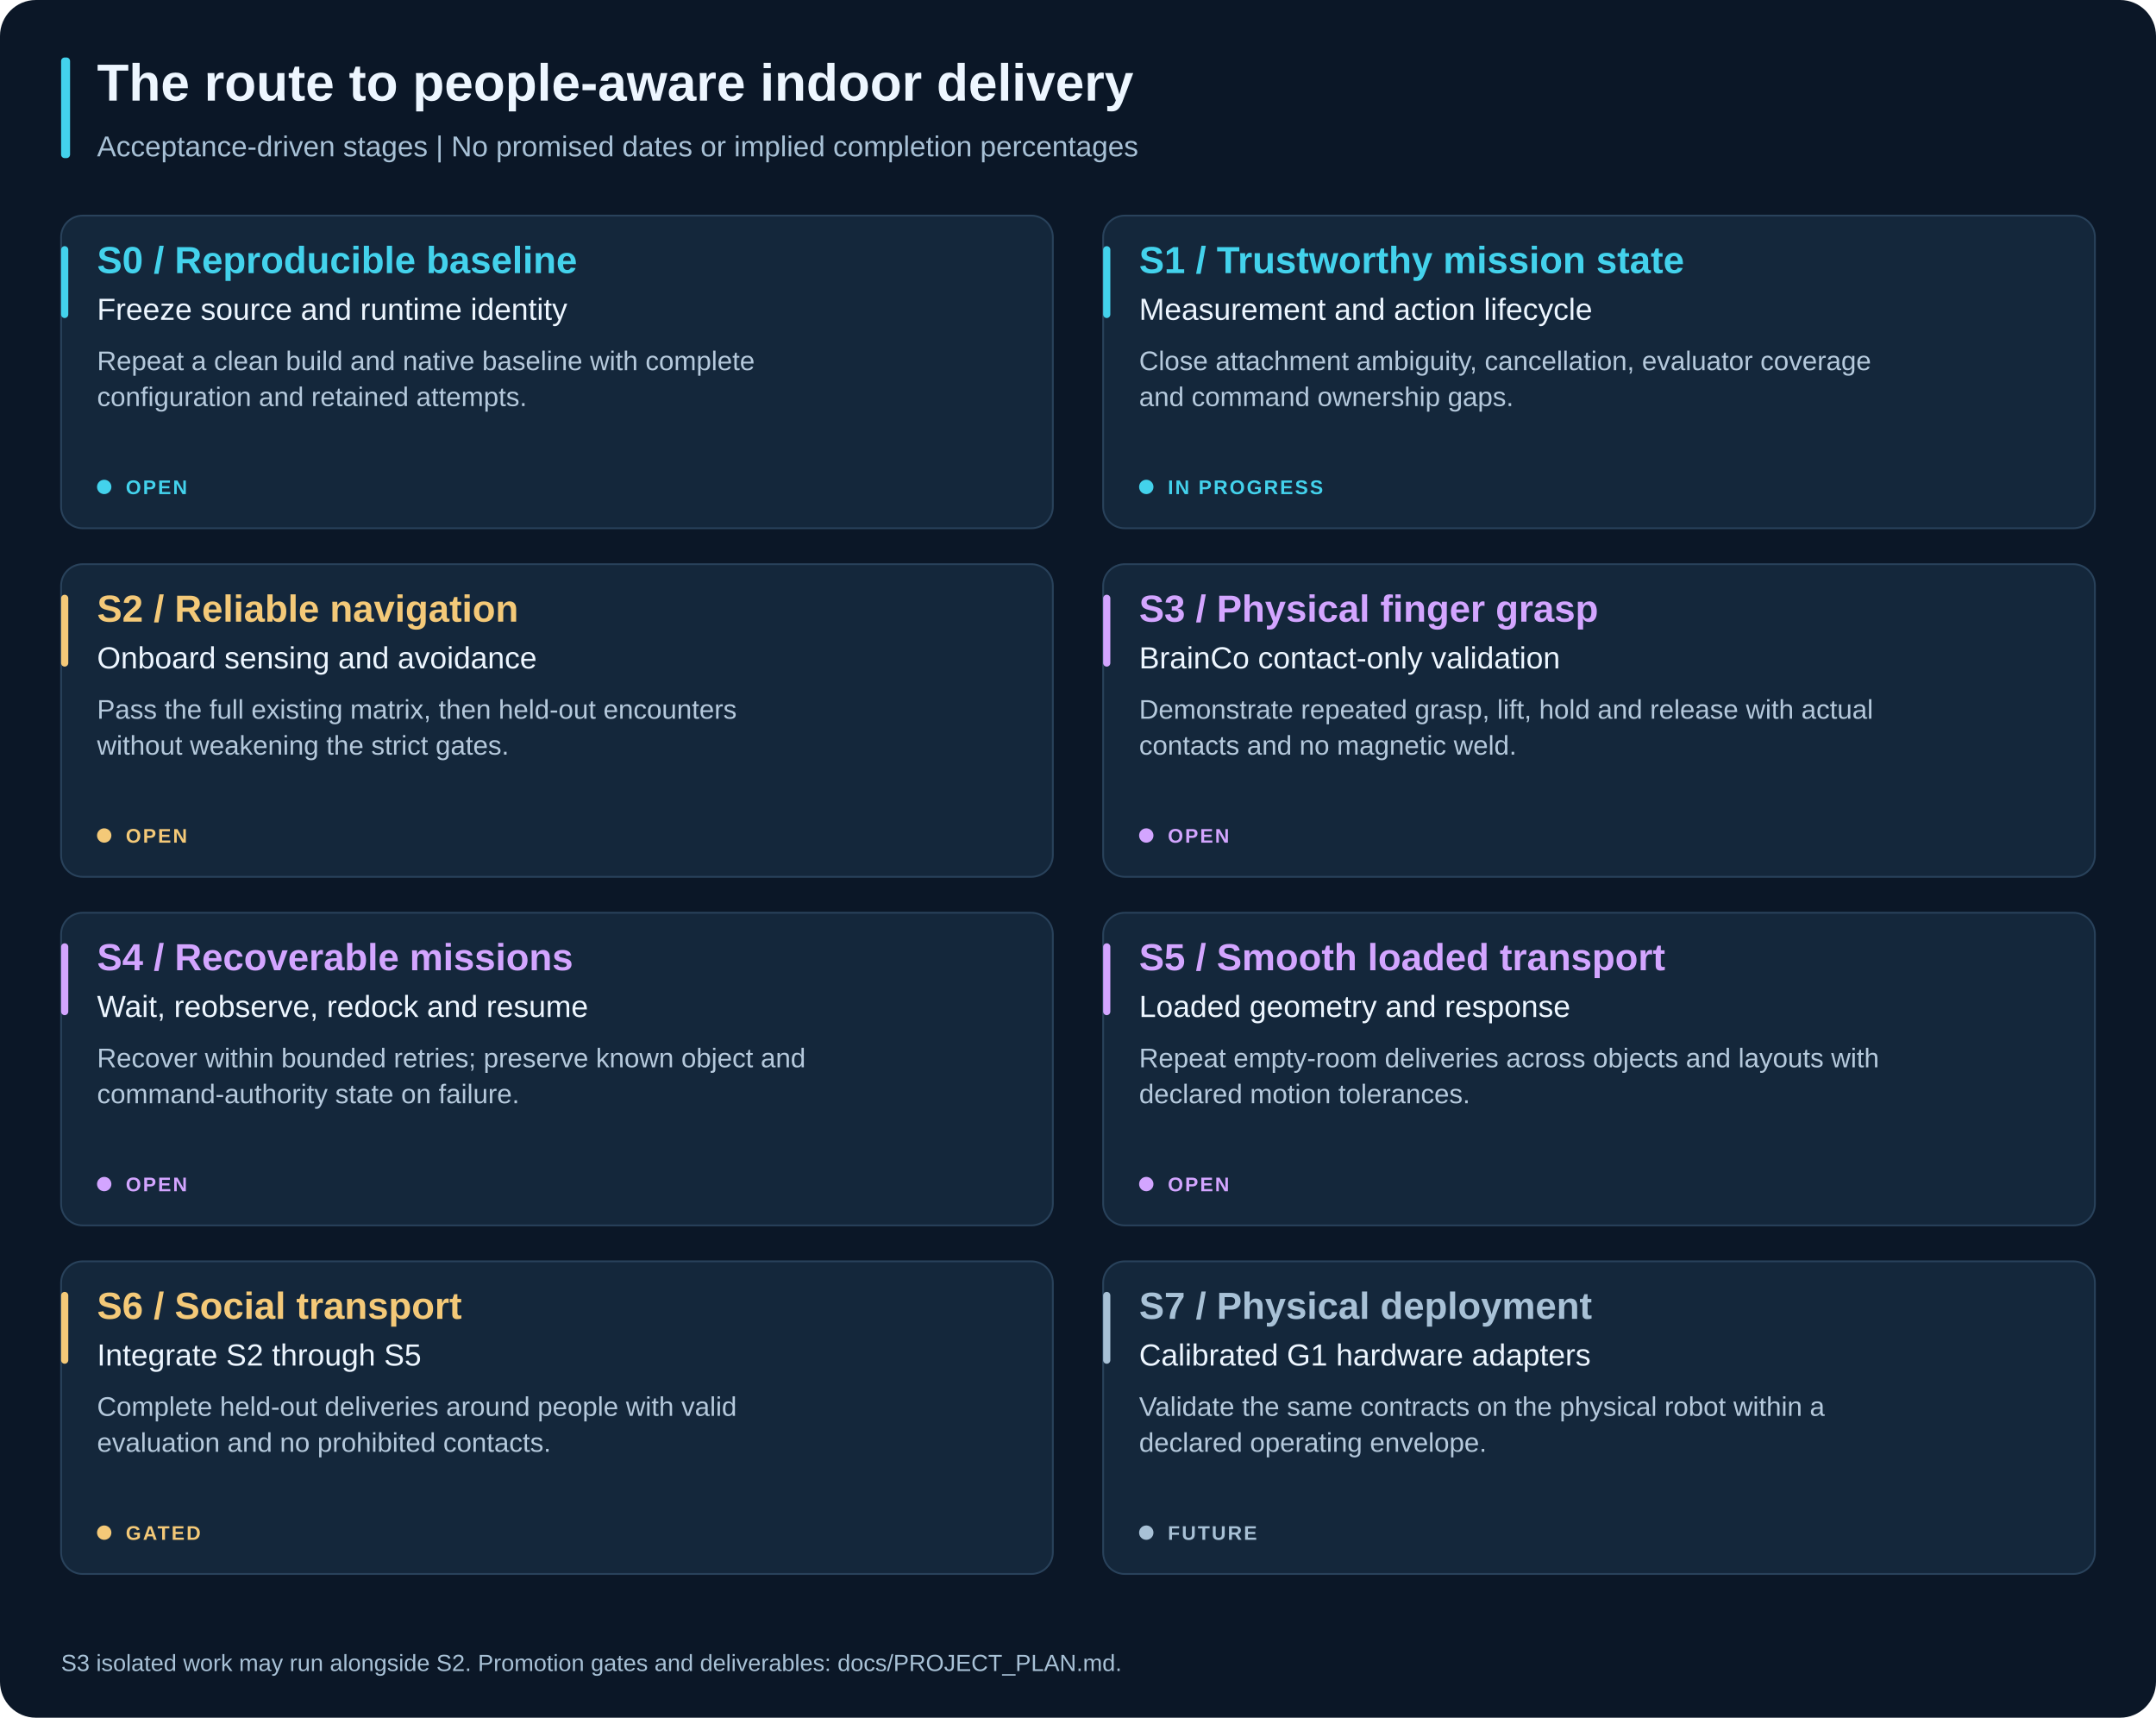
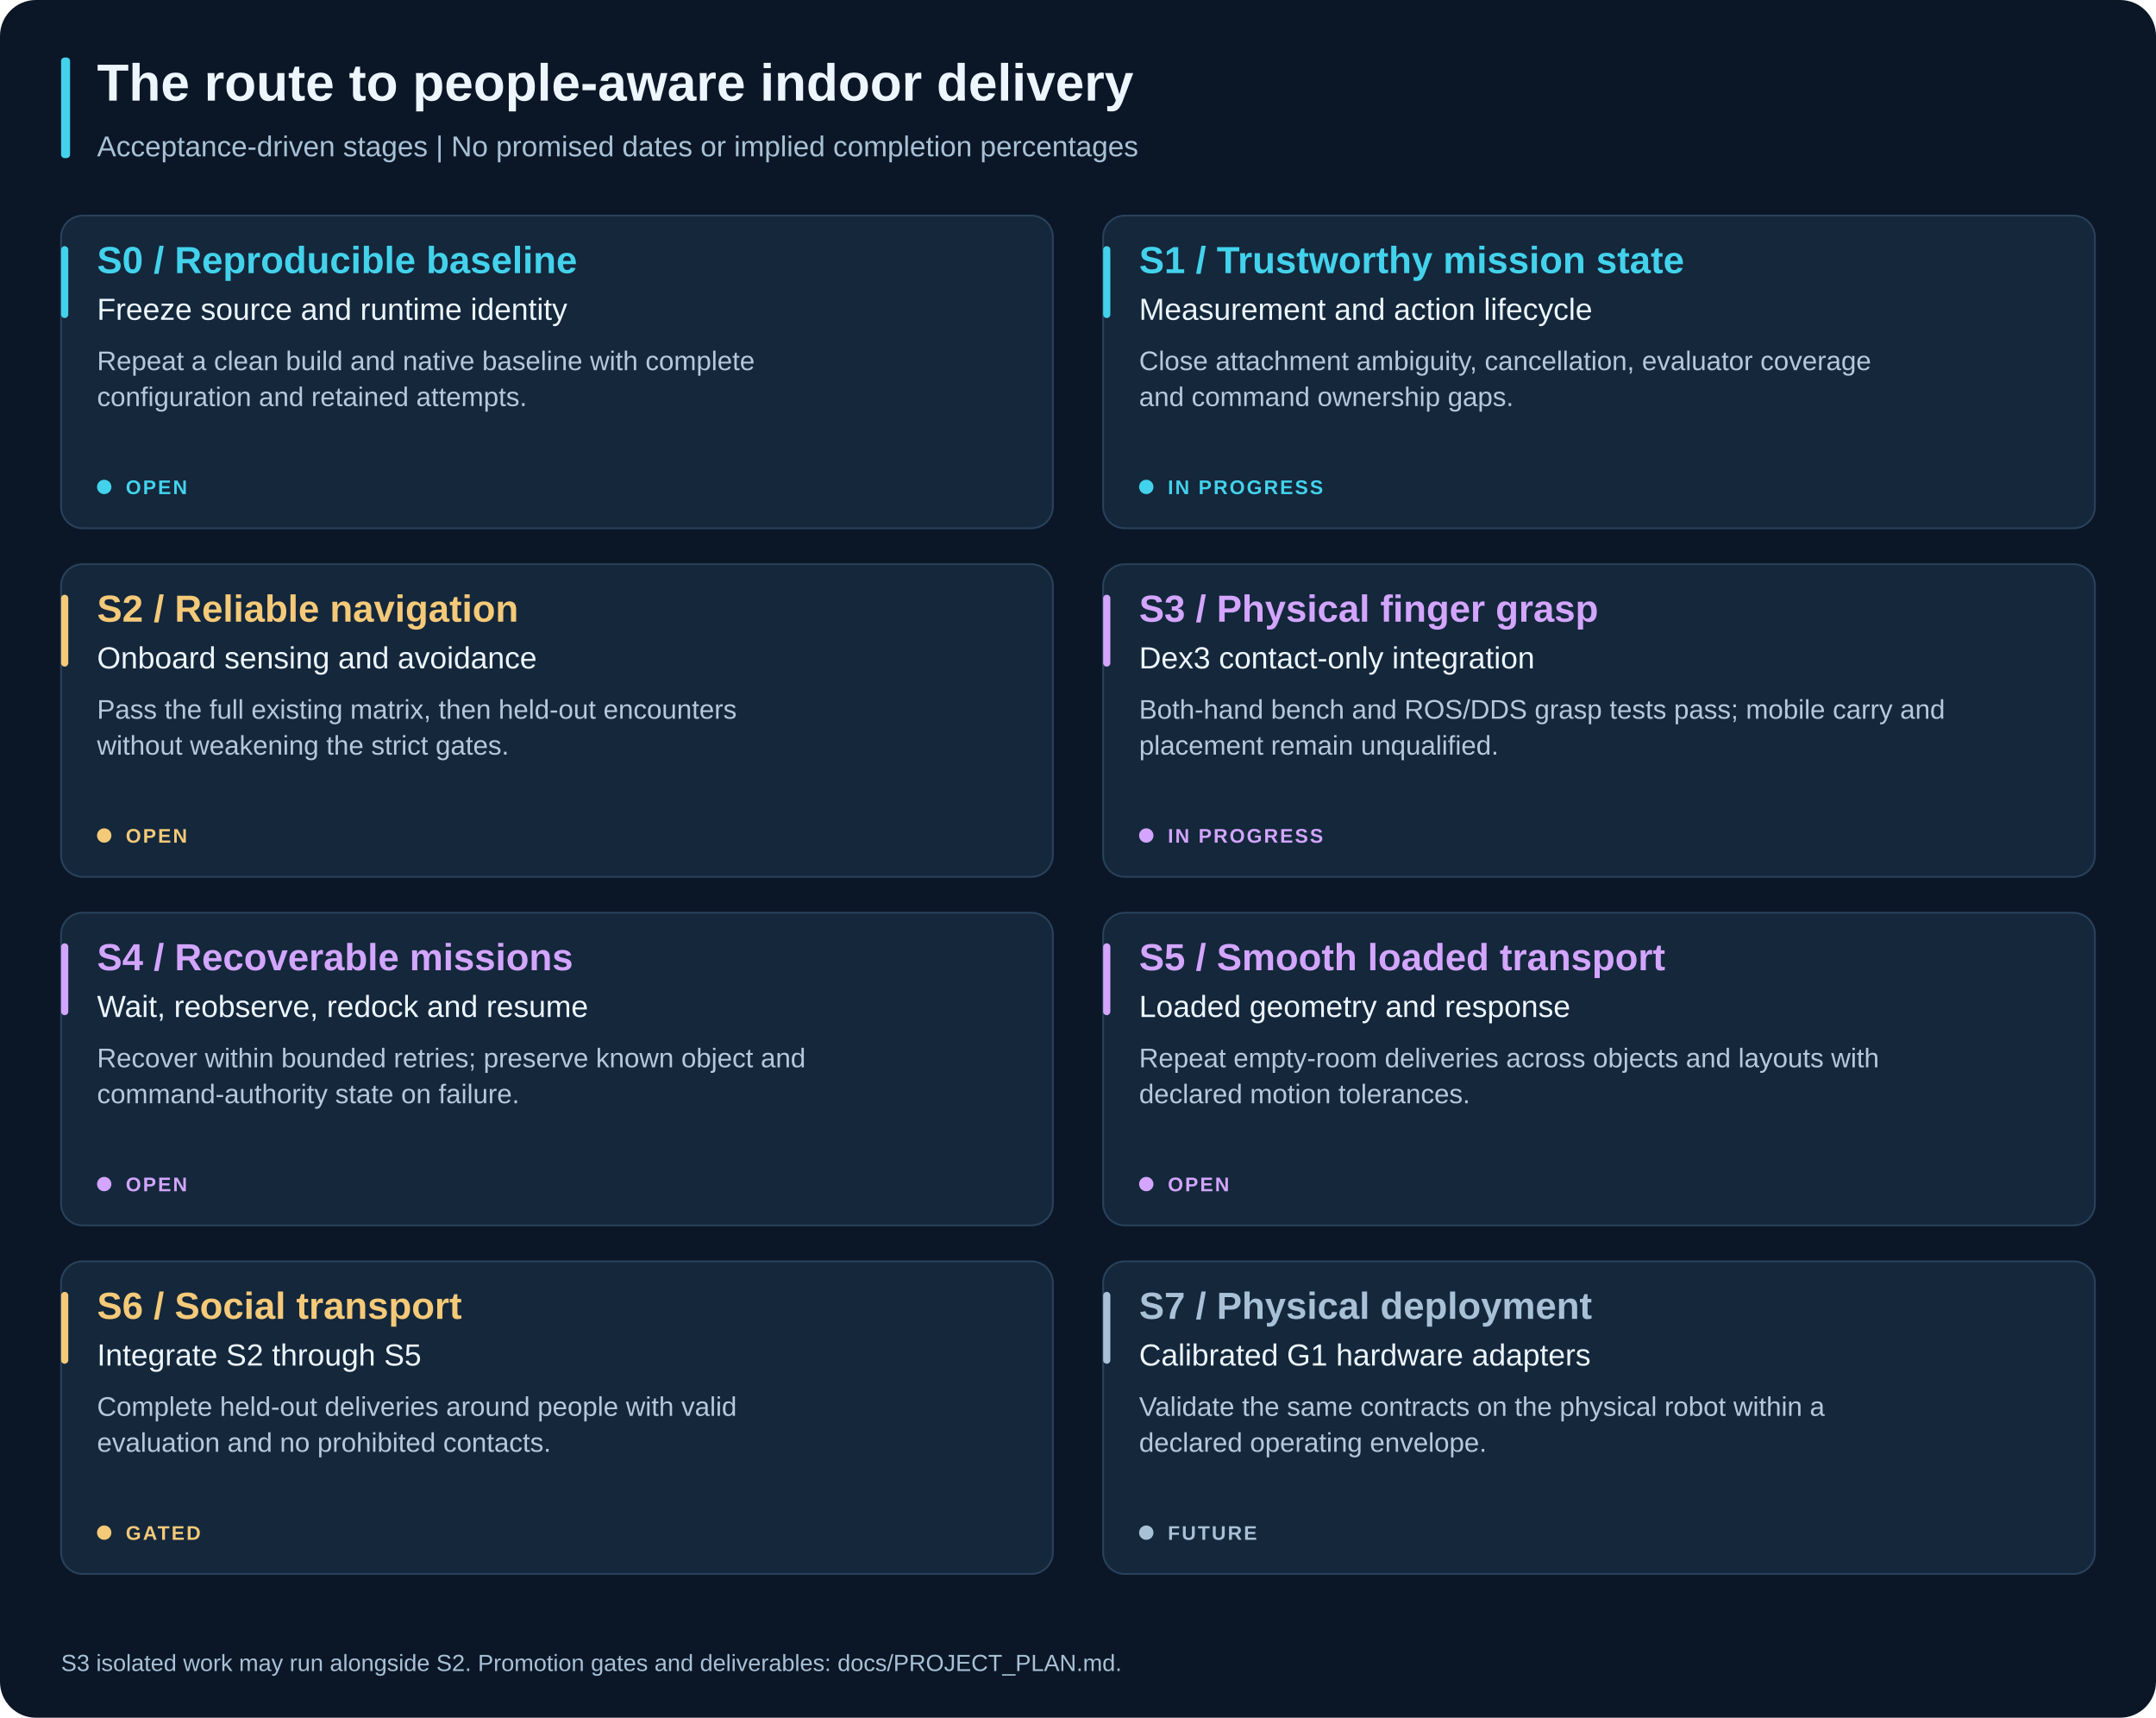
<svg xmlns="http://www.w3.org/2000/svg" viewBox="0 0 1200 956" role="img" aria-labelledby="title desc">
  <style>
    text {font-family:Arial,Helvetica,sans-serif}
    .marker {animation:glow 3s ease-in-out infinite}
    @keyframes glow {0%,100% {opacity:.6} 50% {opacity:1}}
    @media (prefers-reduced-motion:reduce) {.marker {animation:none}}
  </style>
  <rect width="1200" height="956" rx="20" fill="#0b1727" />
  <rect x="34" y="32" width="5" height="56" rx="2" fill="#43d2ec" />
  <text x="54" y="56" fill="#edf6ff" font-size="29" font-weight="bold">The route to people-aware indoor delivery</text>
  <text x="54" y="87" fill="#a8c1d6" font-size="16">Acceptance-driven stages | No promised dates or implied completion percentages</text>
  <rect x="34" y="120" width="552" height="174" rx="12" fill="#14273b" stroke="#29425b" />
  <rect x="34" y="137" width="4" height="40" rx="2" fill="#43d2ec" />
  <text x="54" y="152" fill="#43d2ec" font-size="21" font-weight="bold">S0 / Reproducible baseline</text>
  <text x="54" y="178" fill="#edf6ff" font-size="17">Freeze source and runtime identity</text>
  <text x="54" y="206" fill="#b5c9dc" font-size="15">Repeat a clean build and native baseline with complete</text>
  <text x="54" y="226" fill="#b5c9dc" font-size="15">configuration and retained attempts.</text>
  <circle class="marker" cx="58" cy="271" r="4" fill="#43d2ec" />
  <text x="70" y="275" fill="#43d2ec" font-size="11" font-weight="bold" letter-spacing="1">OPEN</text>
  <rect x="614" y="120" width="552" height="174" rx="12" fill="#14273b" stroke="#29425b" />
  <rect x="614" y="137" width="4" height="40" rx="2" fill="#43d2ec" />
  <text x="634" y="152" fill="#43d2ec" font-size="21" font-weight="bold">S1 / Trustworthy mission state</text>
  <text x="634" y="178" fill="#edf6ff" font-size="17">Measurement and action lifecycle</text>
  <text x="634" y="206" fill="#b5c9dc" font-size="15">Close attachment ambiguity, cancellation, evaluator coverage</text>
  <text x="634" y="226" fill="#b5c9dc" font-size="15">and command ownership gaps.</text>
  <circle class="marker" cx="638" cy="271" r="4" fill="#43d2ec" />
  <text x="650" y="275" fill="#43d2ec" font-size="11" font-weight="bold" letter-spacing="1">IN PROGRESS</text>
  <rect x="34" y="314" width="552" height="174" rx="12" fill="#14273b" stroke="#29425b" />
  <rect x="34" y="331" width="4" height="40" rx="2" fill="#f4c978" />
  <text x="54" y="346" fill="#f4c978" font-size="21" font-weight="bold">S2 / Reliable navigation</text>
  <text x="54" y="372" fill="#edf6ff" font-size="17">Onboard sensing and avoidance</text>
  <text x="54" y="400" fill="#b5c9dc" font-size="15">Pass the full existing matrix, then held-out encounters</text>
  <text x="54" y="420" fill="#b5c9dc" font-size="15">without weakening the strict gates.</text>
  <circle class="marker" cx="58" cy="465" r="4" fill="#f4c978" />
  <text x="70" y="469" fill="#f4c978" font-size="11" font-weight="bold" letter-spacing="1">OPEN</text>
  <rect x="614" y="314" width="552" height="174" rx="12" fill="#14273b" stroke="#29425b" />
  <rect x="614" y="331" width="4" height="40" rx="2" fill="#d3a5ff" />
  <text x="634" y="346" fill="#d3a5ff" font-size="21" font-weight="bold">S3 / Physical finger grasp</text>
-   <text x="634" y="372" fill="#edf6ff" font-size="17">BrainCo contact-only validation</text>
-   <text x="634" y="400" fill="#b5c9dc" font-size="15">Demonstrate repeated grasp, lift, hold and release with actual</text>
-   <text x="634" y="420" fill="#b5c9dc" font-size="15">contacts and no magnetic weld.</text>
+   <text x="634" y="372" fill="#edf6ff" font-size="17">Dex3 contact-only integration</text>
+   <text x="634" y="400" fill="#b5c9dc" font-size="15">Both-hand bench and ROS/DDS grasp tests pass; mobile carry and</text>
+   <text x="634" y="420" fill="#b5c9dc" font-size="15">placement remain unqualified.</text>
  <circle class="marker" cx="638" cy="465" r="4" fill="#d3a5ff" />
-   <text x="650" y="469" fill="#d3a5ff" font-size="11" font-weight="bold" letter-spacing="1">OPEN</text>
+   <text x="650" y="469" fill="#d3a5ff" font-size="11" font-weight="bold" letter-spacing="1">IN PROGRESS</text>
  <rect x="34" y="508" width="552" height="174" rx="12" fill="#14273b" stroke="#29425b" />
  <rect x="34" y="525" width="4" height="40" rx="2" fill="#d3a5ff" />
  <text x="54" y="540" fill="#d3a5ff" font-size="21" font-weight="bold">S4 / Recoverable missions</text>
  <text x="54" y="566" fill="#edf6ff" font-size="17">Wait, reobserve, redock and resume</text>
  <text x="54" y="594" fill="#b5c9dc" font-size="15">Recover within bounded retries; preserve known object and</text>
  <text x="54" y="614" fill="#b5c9dc" font-size="15">command-authority state on failure.</text>
  <circle class="marker" cx="58" cy="659" r="4" fill="#d3a5ff" />
  <text x="70" y="663" fill="#d3a5ff" font-size="11" font-weight="bold" letter-spacing="1">OPEN</text>
  <rect x="614" y="508" width="552" height="174" rx="12" fill="#14273b" stroke="#29425b" />
  <rect x="614" y="525" width="4" height="40" rx="2" fill="#d3a5ff" />
  <text x="634" y="540" fill="#d3a5ff" font-size="21" font-weight="bold">S5 / Smooth loaded transport</text>
  <text x="634" y="566" fill="#edf6ff" font-size="17">Loaded geometry and response</text>
  <text x="634" y="594" fill="#b5c9dc" font-size="15">Repeat empty-room deliveries across objects and layouts with</text>
  <text x="634" y="614" fill="#b5c9dc" font-size="15">declared motion tolerances.</text>
  <circle class="marker" cx="638" cy="659" r="4" fill="#d3a5ff" />
  <text x="650" y="663" fill="#d3a5ff" font-size="11" font-weight="bold" letter-spacing="1">OPEN</text>
  <rect x="34" y="702" width="552" height="174" rx="12" fill="#14273b" stroke="#29425b" />
  <rect x="34" y="719" width="4" height="40" rx="2" fill="#f4c978" />
  <text x="54" y="734" fill="#f4c978" font-size="21" font-weight="bold">S6 / Social transport</text>
  <text x="54" y="760" fill="#edf6ff" font-size="17">Integrate S2 through S5</text>
  <text x="54" y="788" fill="#b5c9dc" font-size="15">Complete held-out deliveries around people with valid</text>
  <text x="54" y="808" fill="#b5c9dc" font-size="15">evaluation and no prohibited contacts.</text>
  <circle class="marker" cx="58" cy="853" r="4" fill="#f4c978" />
  <text x="70" y="857" fill="#f4c978" font-size="11" font-weight="bold" letter-spacing="1">GATED</text>
  <rect x="614" y="702" width="552" height="174" rx="12" fill="#14273b" stroke="#29425b" />
  <rect x="614" y="719" width="4" height="40" rx="2" fill="#a8c1d6" />
  <text x="634" y="734" fill="#a8c1d6" font-size="21" font-weight="bold">S7 / Physical deployment</text>
  <text x="634" y="760" fill="#edf6ff" font-size="17">Calibrated G1 hardware adapters</text>
  <text x="634" y="788" fill="#b5c9dc" font-size="15">Validate the same contracts on the physical robot within a</text>
  <text x="634" y="808" fill="#b5c9dc" font-size="15">declared operating envelope.</text>
  <circle class="marker" cx="638" cy="853" r="4" fill="#a8c1d6" />
  <text x="650" y="857" fill="#a8c1d6" font-size="11" font-weight="bold" letter-spacing="1">FUTURE</text>
  <text x="34" y="930" fill="#a8c1d6" font-size="13">S3 isolated work may run alongside S2. Promotion gates and deliverables: docs/PROJECT_PLAN.md.</text>
</svg>
